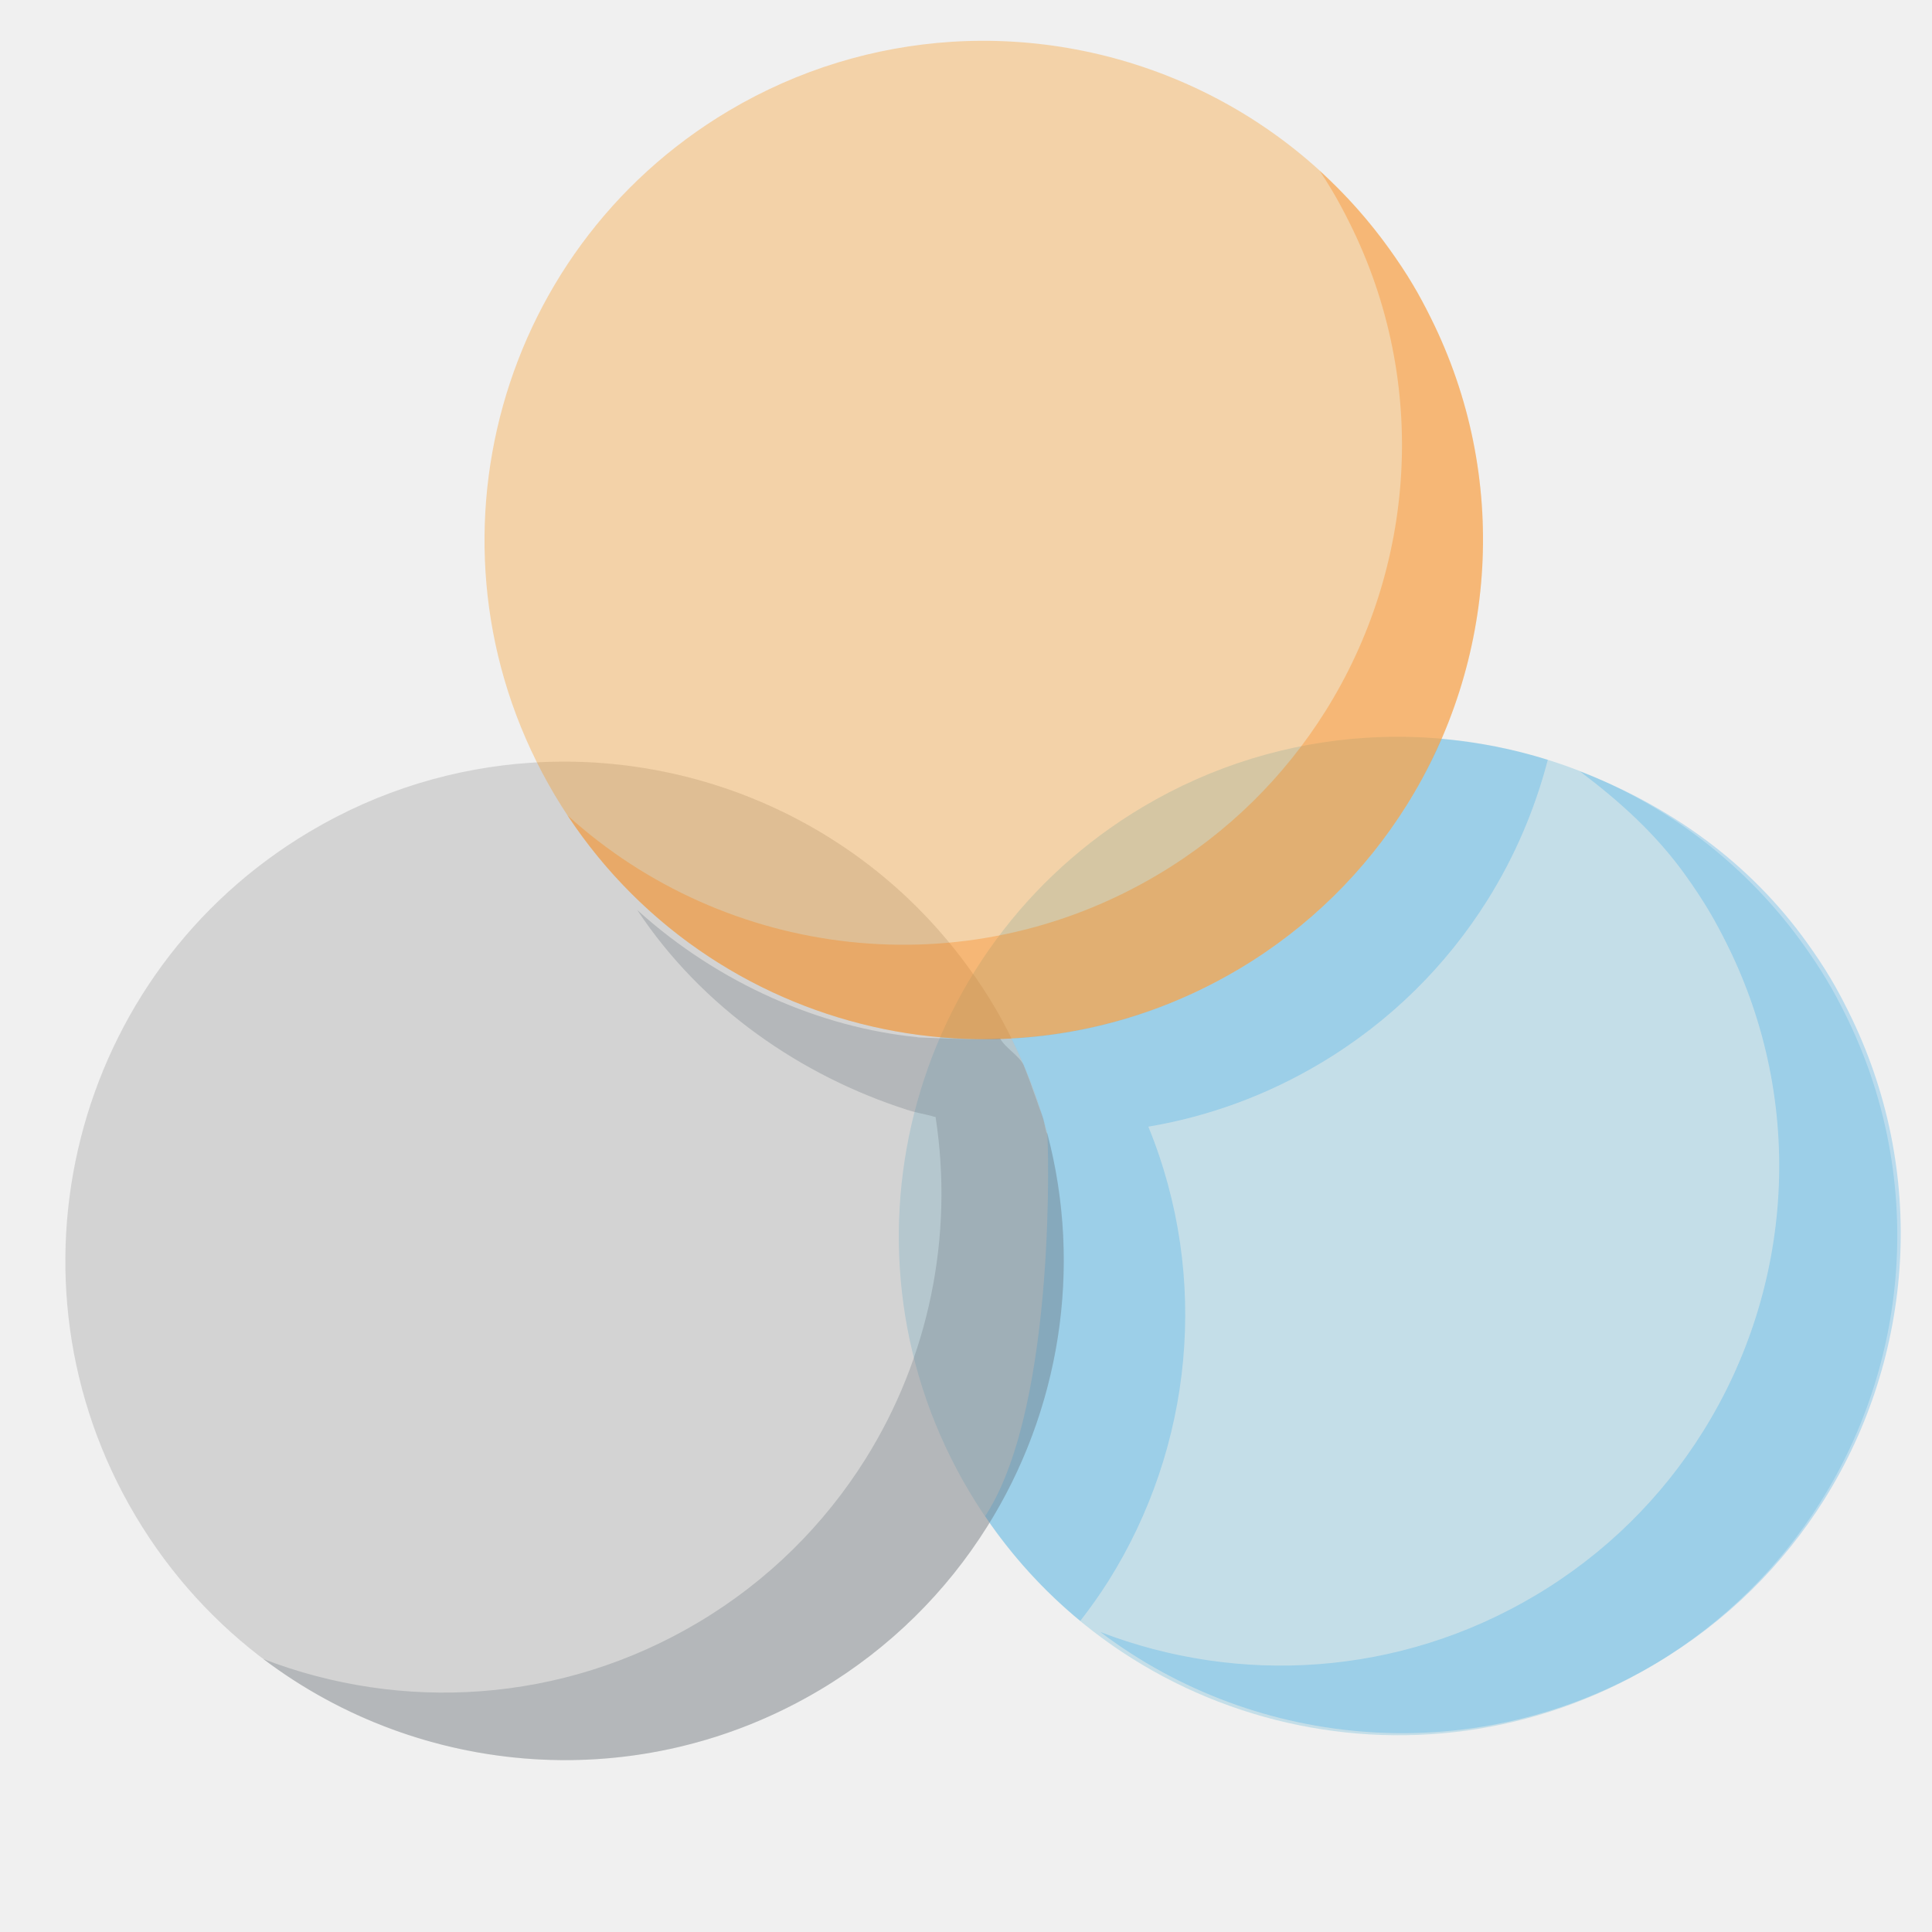
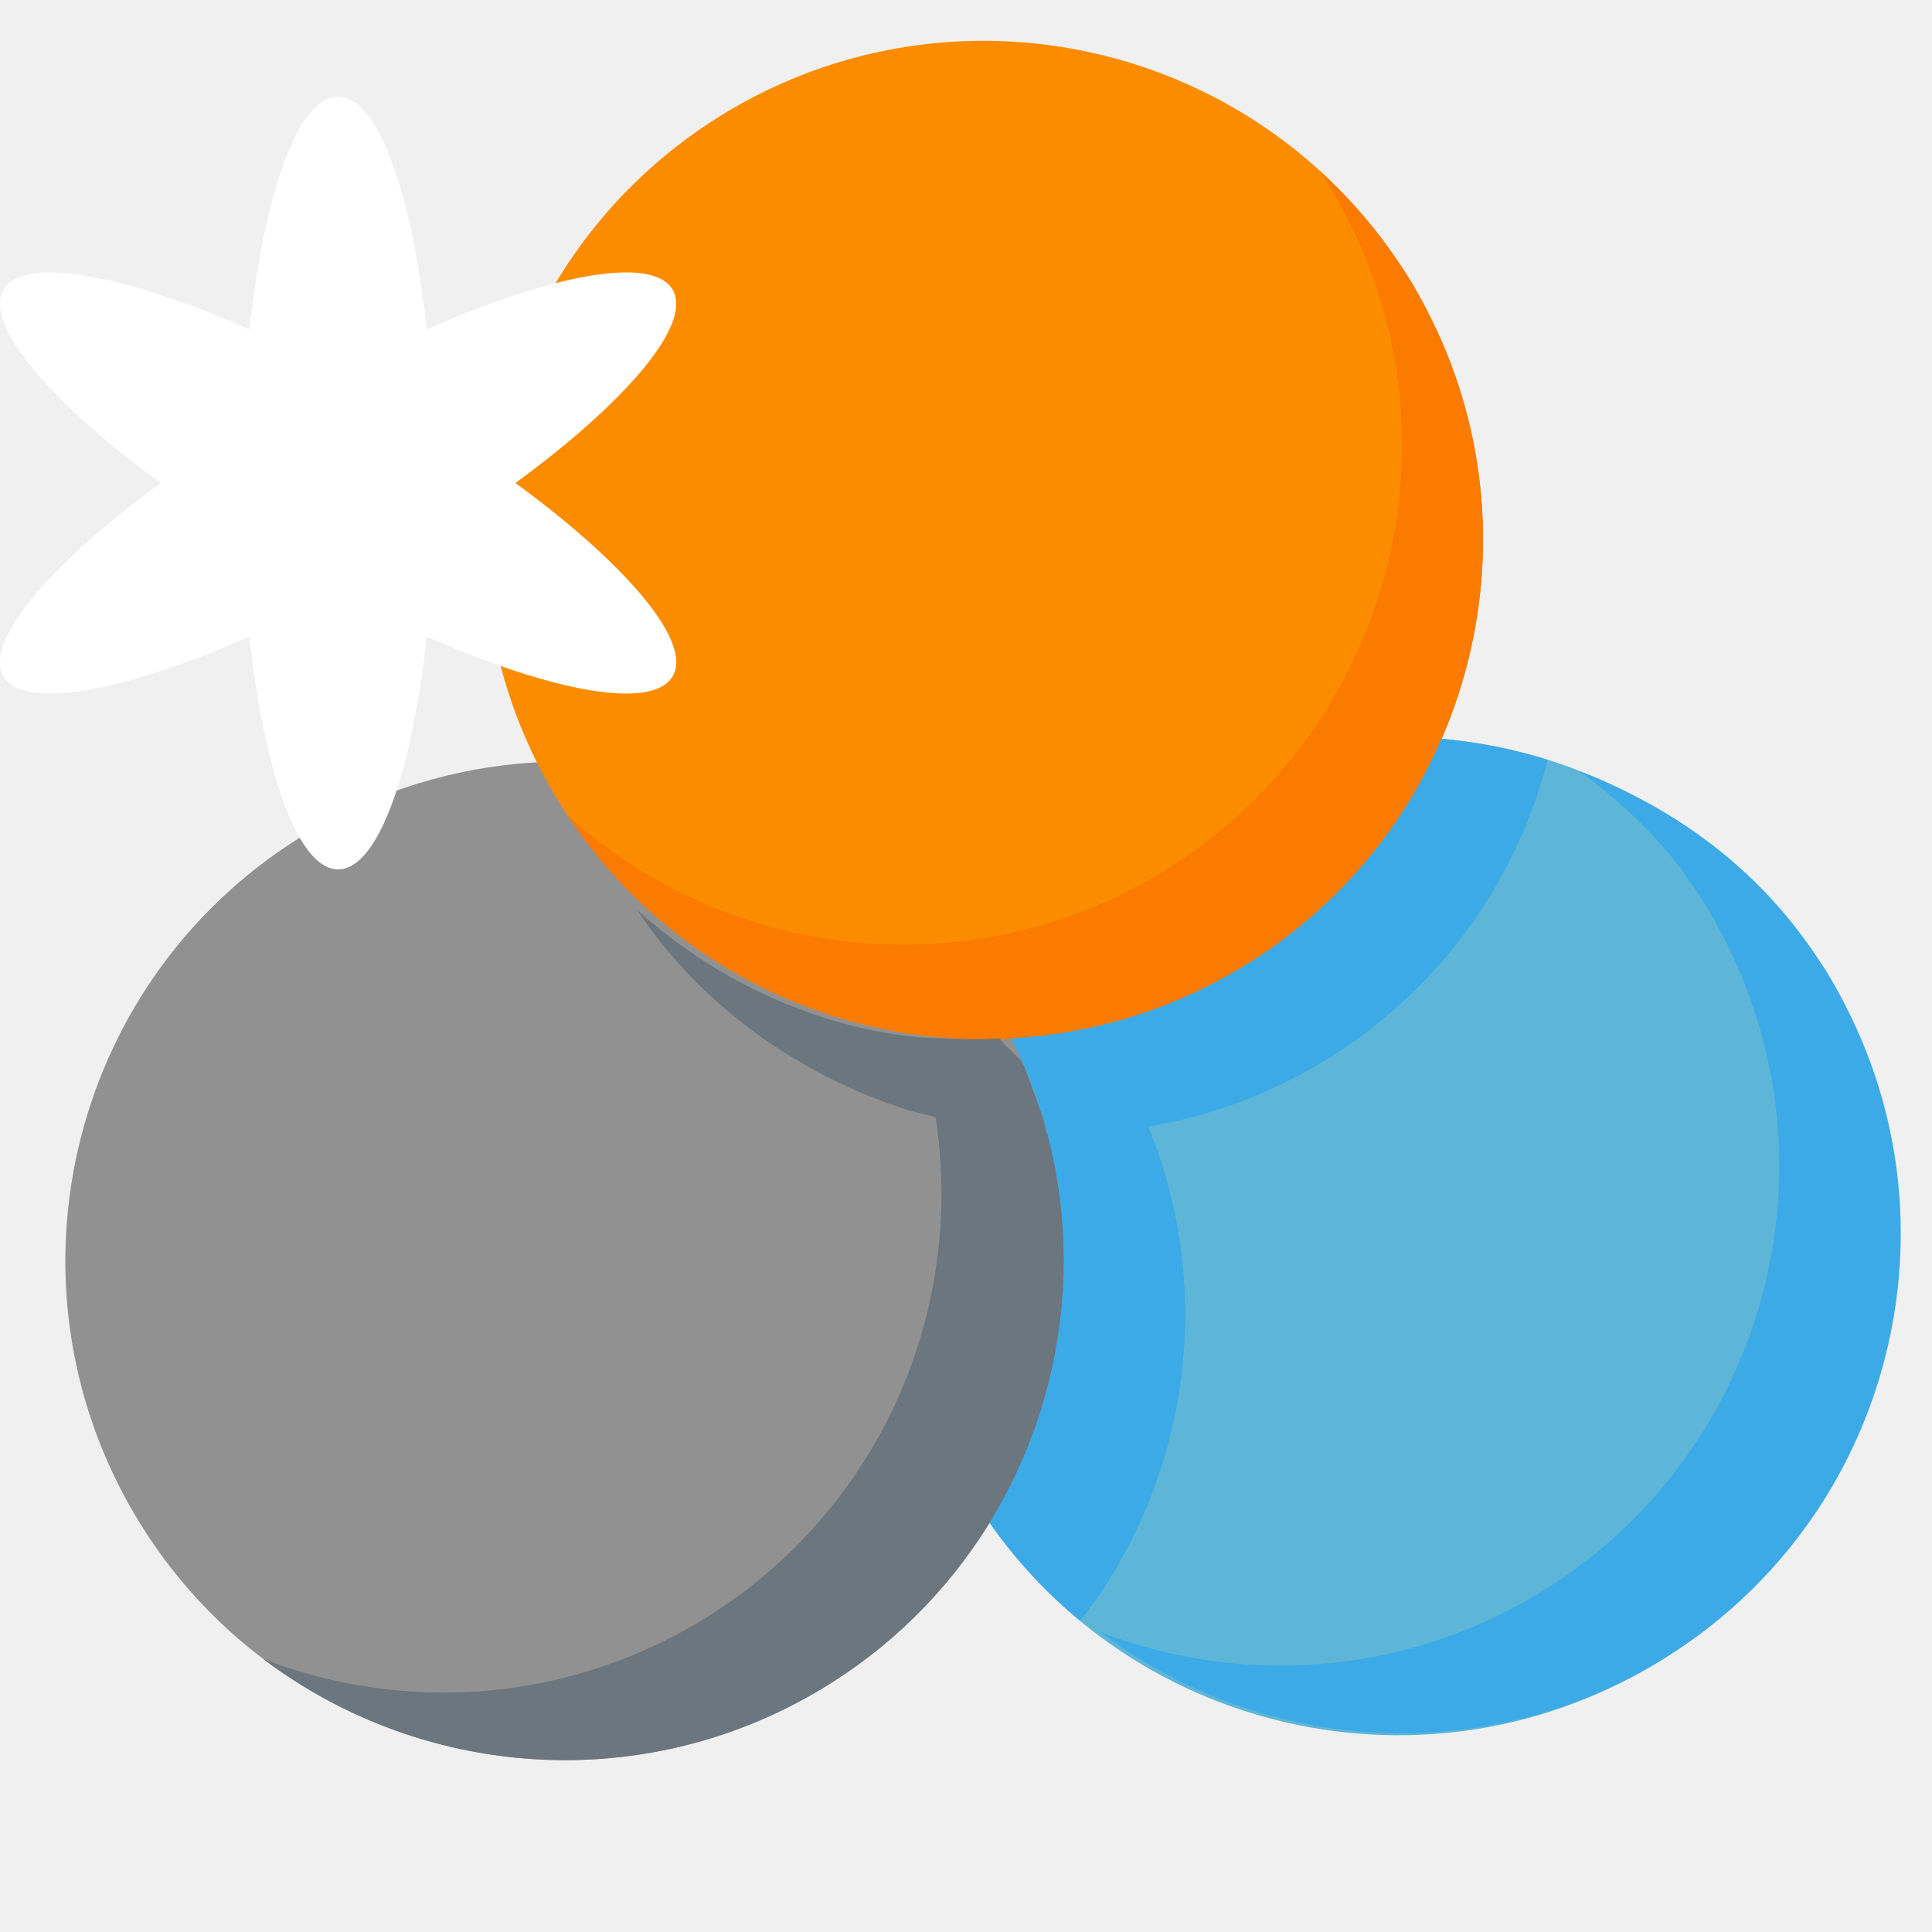
<svg xmlns="http://www.w3.org/2000/svg" version="1.1" id="Layer_1" x="0px" y="0px" width="40px" height="40px" viewBox="0 0 40 40" enable-background="new 0 0 40 40" xml:space="preserve">
  <defs id="defs19" />
-   <path fill="#5DB6D7" opacity="0.3" d="M37.694,31.094c1.869-2.976,2.153-6.807,0.502-10.114c-0.114-0.228-0.234-0.457-0.368-0.679  c-0.148-0.25-0.31-0.49-0.475-0.723c-2.126-2.981-5.604-4.528-9.085-4.302c-1.578,0.102-3.155,0.567-4.608,1.431  c-4.905,2.92-6.515,9.263-3.596,14.168c2.922,4.906,9.265,6.516,14.17,3.595C35.689,33.604,36.851,32.436,37.694,31.094z" id="path2" />
-   <path fill="#919191" opacity="0.3" d="M20.437,31.609c1.87-2.976,2.154-6.807,0.503-10.114c-0.114-0.229-0.235-0.456-0.369-0.68  c-0.148-0.25-0.308-0.49-0.475-0.723c-2.127-2.98-5.604-4.528-9.084-4.302c-1.578,0.102-3.157,0.567-4.607,1.432  C1.498,20.142-0.11,26.485,2.808,31.39c2.921,4.906,9.265,6.516,14.171,3.596C18.432,34.119,19.595,32.951,20.437,31.609z" id="path4" />
-   <path fill="#3CAAE7" opacity="0.3" d="M38.267,20.936c-0.113-0.229-0.234-0.456-0.367-0.68c-0.148-0.25-0.31-0.489-0.476-0.722  c-1.21-1.696-2.874-2.857-4.711-3.562c0.82,0.619,1.574,1.293,2.196,2.166c0.166,0.232,0.325,0.472,0.475,0.722  c0.133,0.225,0.253,0.451,0.367,0.68c1.652,3.308,1.368,7.139-0.502,10.114c-0.842,1.343-2.004,2.511-3.458,3.376  c-2.836,1.688-6.151,1.86-9.01,0.759c3.255,2.461,7.804,2.854,11.523,0.64c1.455-0.867,2.617-2.035,3.461-3.376  C39.634,28.075,39.919,24.243,38.267,20.936z" id="path6" />
-   <path fill="#FB8C00" opacity="0.3" d="M29.116,16.685c1.869-2.976,2.154-6.807,0.502-10.114c-0.114-0.229-0.234-0.457-0.367-0.679  c-0.148-0.251-0.31-0.49-0.476-0.723c-2.126-2.981-5.604-4.528-9.084-4.303c-1.578,0.103-3.156,0.567-4.609,1.431  c-4.905,2.921-6.515,9.264-3.594,14.168c2.92,4.907,9.264,6.515,14.168,3.596C27.111,19.195,28.273,18.026,29.116,16.685z" id="path8" />
-   <path fill="#FB7A00" opacity="0.3" d="M29.618,6.571c-0.114-0.229-0.234-0.457-0.367-0.679c-0.148-0.251-0.31-0.49-0.476-0.723  c-0.433-0.606-0.922-1.149-1.454-1.634c0.087,0.131,0.172,0.264,0.253,0.4c0.133,0.224,0.253,0.45,0.367,0.679  c1.652,3.307,1.366,7.139-0.502,10.114c-0.842,1.341-2.005,2.51-3.459,3.376c-4,2.381-8.953,1.75-12.23-1.222  c3.025,4.577,9.144,6.014,13.906,3.178c1.455-0.866,2.617-2.035,3.46-3.376C30.985,13.709,31.271,9.878,29.618,6.571z" id="path10" />
-   <path fill="#3CAAE7" opacity="0.3" d="M29.842,15.298c-0.207,0.478-0.446,0.943-0.726,1.387c-0.843,1.341-2.005,2.51-3.46,3.376  c-0.96,0.572-1.976,0.967-3.011,1.2c-0.523,0.118-1.052,0.194-1.58,0.229c-0.042,0.003-0.083,0.008-0.124,0.011  c0.319,0.639,0.563,1.297,0.74,1.965c0.021,0.001,0.212,5.545-1.245,7.863c-0.013,0.021-0.027,0.041-0.04,0.062  c0.562,0.831,1.228,1.556,1.97,2.168c0.208-0.269,0.406-0.546,0.587-0.833c1.735-2.764,2.103-6.266,0.822-9.4  c1.223-0.206,2.429-0.637,3.559-1.31c1.454-0.865,2.616-2.033,3.459-3.376c0.567-0.902,0.986-1.886,1.252-2.908  C31.331,15.508,30.59,15.364,29.842,15.298z" id="path12" />
-   <path fill="#6B767E" opacity="0.3" d="M21.682,23.466c-0.026-0.002-0.056-0.206-0.082-0.299c-0.031-0.101-0.068-0.189-0.102-0.288  c-0.028-0.089-0.062-0.176-0.095-0.265c-0.04-0.115-0.079-0.229-0.125-0.343c-0.028-0.073-0.055-0.146-0.085-0.218  c-0.08-0.186-0.395-0.37-0.486-0.553C20.23,21.527,20,21.518,19,21.478c0-0.001,0-0.002,0-0.004c-2-0.196-4.117-1.103-5.807-2.634  c1.344,2.032,3.414,3.442,5.587,4.137c-0.002,0.005,0.054,0.01,0.052,0.017c0.132,0.04,0.321,0.075,0.455,0.11  c0,0.003,0.029,0.007,0.03,0.011c0.013,0.005,0.04,0.007,0.053,0.011c0.381,2.465-0.138,4.989-1.455,7.087  c-0.843,1.342-2.002,2.51-3.456,3.376c-2.836,1.688-6.148,1.86-9.007,0.759c3.254,2.46,7.804,2.854,11.525,0.639  c1.454-0.866,2.617-2.034,3.459-3.376C21.943,29.21,22.419,26.254,21.682,23.466z" id="path14" />
+   <path fill="#5DB6D7" d="M37.694,31.094c1.869-2.976,2.153-6.807,0.502-10.114c-0.114-0.228-0.234-0.457-0.368-0.679  c-0.148-0.25-0.31-0.49-0.475-0.723c-2.126-2.981-5.604-4.528-9.085-4.302c-1.578,0.102-3.155,0.567-4.608,1.431  c-4.905,2.92-6.515,9.263-3.596,14.168c2.922,4.906,9.265,6.516,14.17,3.595C35.689,33.604,36.851,32.436,37.694,31.094z" id="path2" />
+   <path fill="#919191" d="M20.437,31.609c1.87-2.976,2.154-6.807,0.503-10.114c-0.114-0.229-0.235-0.456-0.369-0.68  c-0.148-0.25-0.308-0.49-0.475-0.723c-2.127-2.98-5.604-4.528-9.084-4.302c-1.578,0.102-3.157,0.567-4.607,1.432  C1.498,20.142-0.11,26.485,2.808,31.39c2.921,4.906,9.265,6.516,14.171,3.596C18.432,34.119,19.595,32.951,20.437,31.609z" id="path4" />
+   <path fill="#3CAAE7" d="M38.267,20.936c-0.113-0.229-0.234-0.456-0.367-0.68c-0.148-0.25-0.31-0.489-0.476-0.722  c-1.21-1.696-2.874-2.857-4.711-3.562c0.82,0.619,1.574,1.293,2.196,2.166c0.166,0.232,0.325,0.472,0.475,0.722  c0.133,0.225,0.253,0.451,0.367,0.68c1.652,3.308,1.368,7.139-0.502,10.114c-0.842,1.343-2.004,2.511-3.458,3.376  c-2.836,1.688-6.151,1.86-9.01,0.759c3.255,2.461,7.804,2.854,11.523,0.64c1.455-0.867,2.617-2.035,3.461-3.376  C39.634,28.075,39.919,24.243,38.267,20.936z" id="path6" />
+   <path fill="#FB8C00" d="M29.116,16.685c1.869-2.976,2.154-6.807,0.502-10.114c-0.114-0.229-0.234-0.457-0.367-0.679  c-0.148-0.251-0.31-0.49-0.476-0.723c-2.126-2.981-5.604-4.528-9.084-4.303c-1.578,0.103-3.156,0.567-4.609,1.431  c-4.905,2.921-6.515,9.264-3.594,14.168c2.92,4.907,9.264,6.515,14.168,3.596C27.111,19.195,28.273,18.026,29.116,16.685z" id="path8" />
+   <path fill="#FB7A00" d="M29.618,6.571c-0.114-0.229-0.234-0.457-0.367-0.679c-0.148-0.251-0.31-0.49-0.476-0.723  c-0.433-0.606-0.922-1.149-1.454-1.634c0.087,0.131,0.172,0.264,0.253,0.4c0.133,0.224,0.253,0.45,0.367,0.679  c1.652,3.307,1.366,7.139-0.502,10.114c-0.842,1.341-2.005,2.51-3.459,3.376c-4,2.381-8.953,1.75-12.23-1.222  c3.025,4.577,9.144,6.014,13.906,3.178c1.455-0.866,2.617-2.035,3.46-3.376C30.985,13.709,31.271,9.878,29.618,6.571z" id="path10" />
+   <path fill="#3CAAE7" d="M29.842,15.298c-0.207,0.478-0.446,0.943-0.726,1.387c-0.843,1.341-2.005,2.51-3.46,3.376  c-0.96,0.572-1.976,0.967-3.011,1.2c-0.523,0.118-1.052,0.194-1.58,0.229c-0.042,0.003-0.083,0.008-0.124,0.011  c0.319,0.639,0.563,1.297,0.74,1.965c0.021,0.001,0.212,5.545-1.245,7.863c-0.013,0.021-0.027,0.041-0.04,0.062  c0.562,0.831,1.228,1.556,1.97,2.168c0.208-0.269,0.406-0.546,0.587-0.833c1.735-2.764,2.103-6.266,0.822-9.4  c1.223-0.206,2.429-0.637,3.559-1.31c1.454-0.865,2.616-2.033,3.459-3.376c0.567-0.902,0.986-1.886,1.252-2.908  C31.331,15.508,30.59,15.364,29.842,15.298z" id="path12" />
+   <path fill="#6B767E" d="M21.682,23.466c-0.026-0.002-0.056-0.206-0.082-0.299c-0.031-0.101-0.068-0.189-0.102-0.288  c-0.028-0.089-0.062-0.176-0.095-0.265c-0.04-0.115-0.079-0.229-0.125-0.343c-0.028-0.073-0.055-0.146-0.085-0.218  c-0.08-0.186-0.395-0.37-0.486-0.553C20.23,21.527,20,21.518,19,21.478c0-0.001,0-0.002,0-0.004c-2-0.196-4.117-1.103-5.807-2.634  c1.344,2.032,3.414,3.442,5.587,4.137c-0.002,0.005,0.054,0.01,0.052,0.017c0.132,0.04,0.321,0.075,0.455,0.11  c0,0.003,0.029,0.007,0.03,0.011c0.013,0.005,0.04,0.007,0.053,0.011c0.381,2.465-0.138,4.989-1.455,7.087  c-0.843,1.342-2.002,2.51-3.456,3.376c-2.836,1.688-6.148,1.86-9.007,0.759c3.254,2.46,7.804,2.854,11.525,0.639  c1.454-0.866,2.617-2.034,3.459-3.376C21.943,29.21,22.419,26.254,21.682,23.466z" id="path14" />
+   <g transform="translate(5,2)  scale(2,2)">
+     <rect x="0" y="0" rx="4" ry="4" transform="rotate(0) translate(0, -50%)" fill="#FFFFFF" width="2" height="8" id="asterisk1" />
+     <rect x="0" y="0" rx="4" ry="4" transform="rotate(120, 1, 4)" fill="#FFFFFF" width="2" height="8" id="asterisk2" />
+     <rect x="0" y="0" rx="4" ry="4" transform="rotate(240, 1, 4)" fill="#FFFFFF" width="2" height="8" id="asterisk3" />
+   </g>
</svg>
